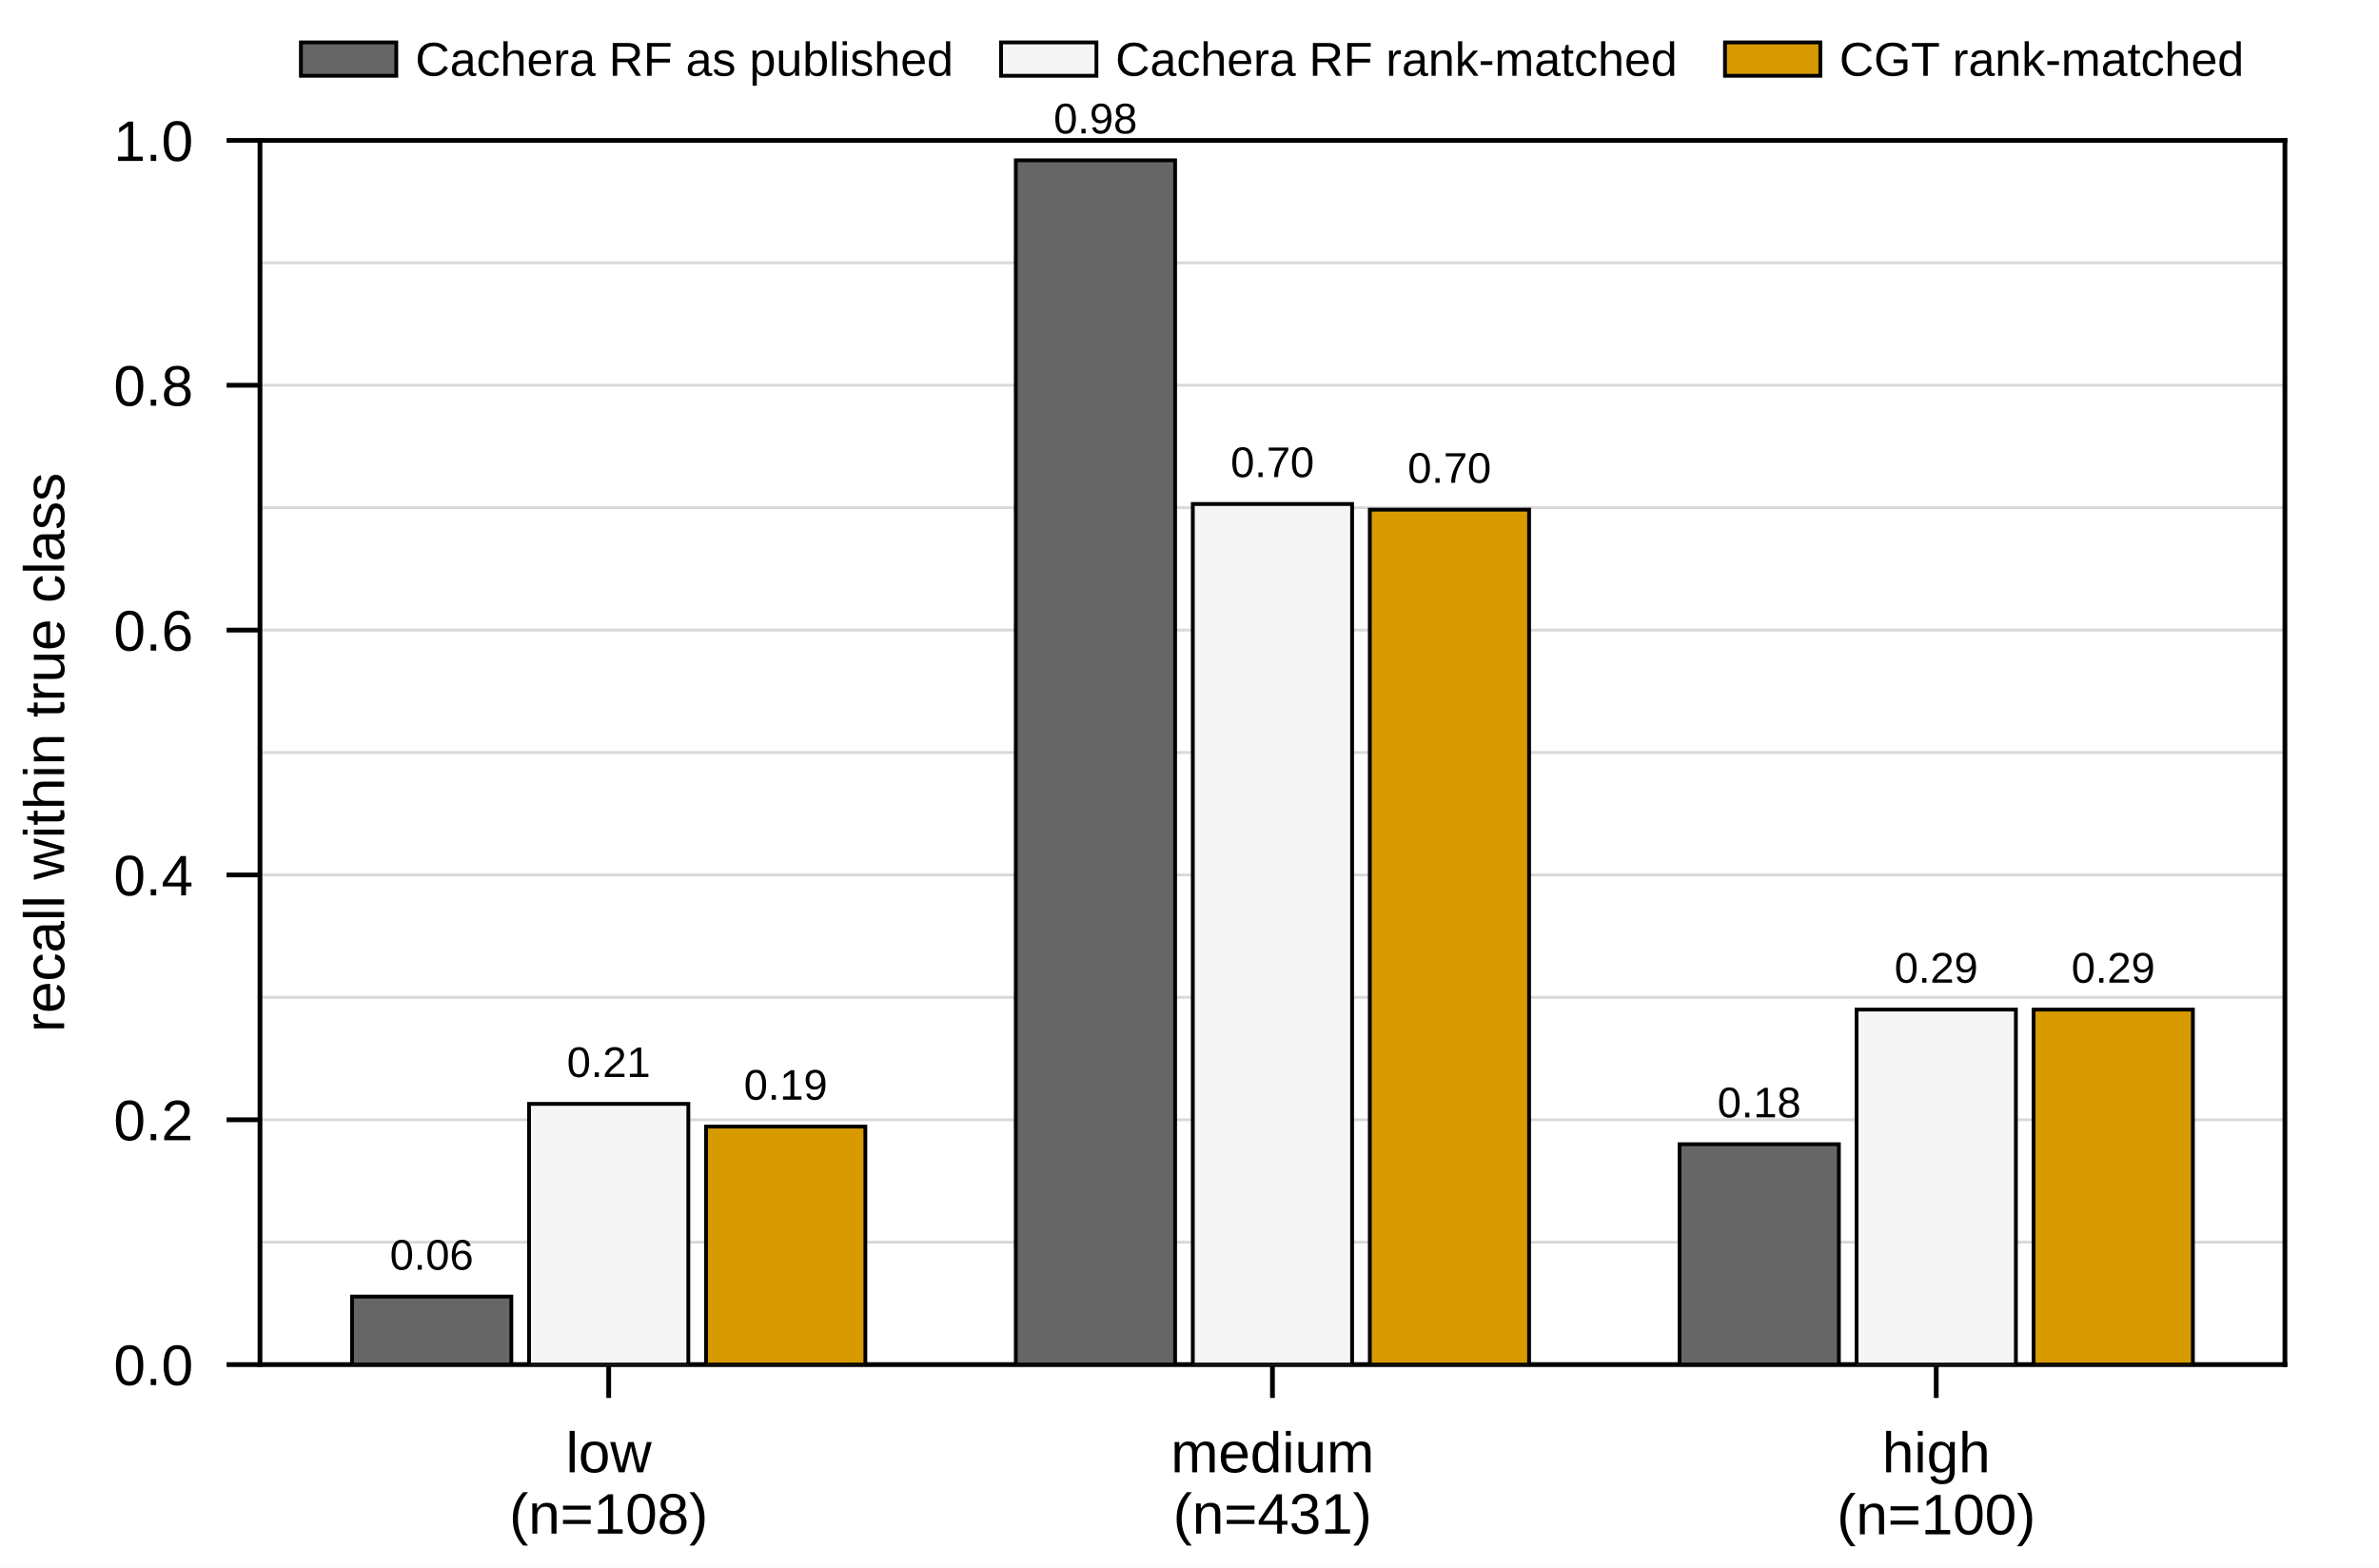
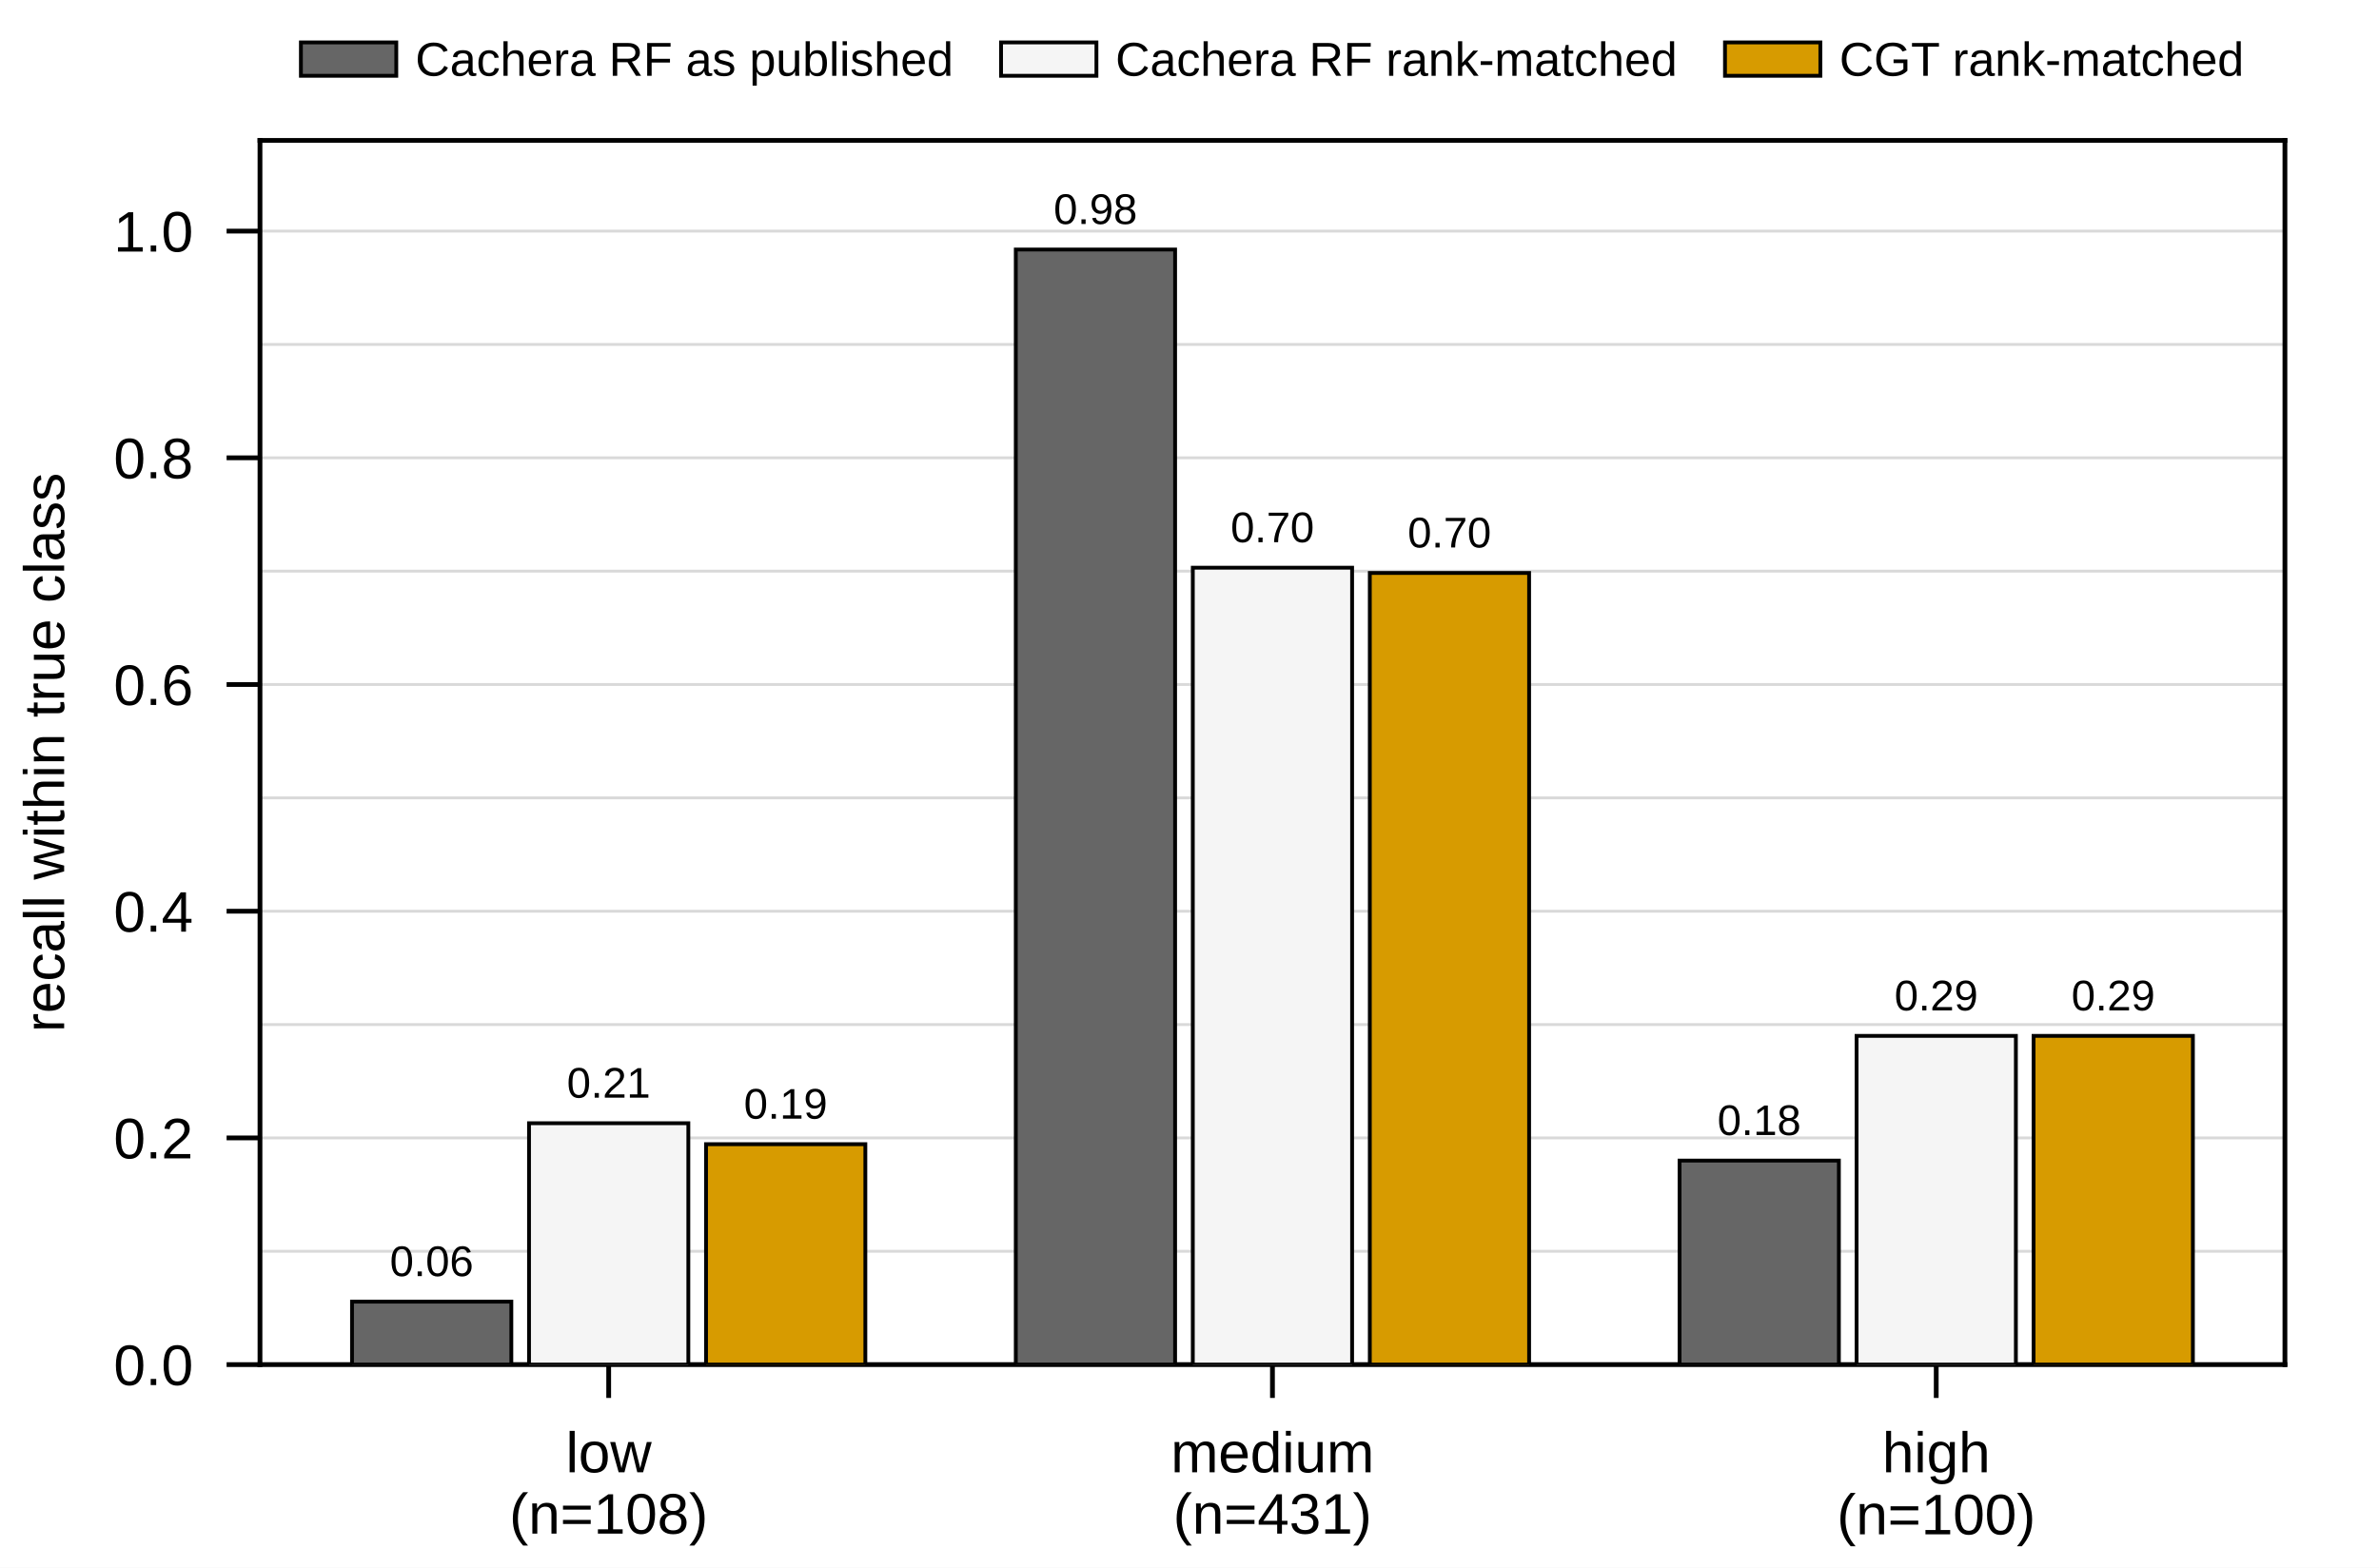
<svg xmlns="http://www.w3.org/2000/svg" xmlns:xlink="http://www.w3.org/1999/xlink" width="346.457" height="228.346" viewBox="0 0 346.457 228.346" version="1.1">
  <g transform="scale(1.388889)">
    <defs>
      <style type="text/css">*{stroke-linejoin: round; stroke-linecap: butt}</style>
    </defs>
    <g id="figure_1">
      <g id="patch_1">
        <path d="M 0 164.409  L 249.449 164.409  L 249.449 0  L 0 0  z " style="fill: #ffffff" />
      </g>
      <g id="axes_1">
        <g id="patch_2">
          <path d="M 27.26 143.105  L 239.585 143.105  L 239.585 14.726  L 27.26 14.726  z " style="fill: #ffffff" />
        </g>
        <g id="matplotlib.axis_1">
          <g id="xtick_1">
            <g id="line2d_1">
              <defs>
-                 <path id="m97b491c5b8" d="M 0 0  L 0 3.5  " style="stroke: #000000; stroke-width: 0.5" />
+                 <path id="mad106a16e6" d="M 0 0  L 0 3.5  " style="stroke: #000000; stroke-width: 0.5" />
              </defs>
              <g>
-                 <use xlink:href="#m97b491c5b8" x="63.823" y="143.105" style="stroke: #000000; stroke-width: 0.5" />
+                 <use xlink:href="#mad106a16e6" x="63.823" y="143.105" style="stroke: #000000; stroke-width: 0.5" />
              </g>
            </g>
            <g id="text_1">
              <text style="font-size: 6px; font-family: 'Arial', 'DejaVu Sans', sans-serif" transform="translate(59.32159 154.4001)">low</text>
              <text style="font-size: 6px; font-family: 'Arial', 'DejaVu Sans', sans-serif" transform="translate(53.39988 160.834)">(n=108)</text>
            </g>
          </g>
          <g id="xtick_2">
            <g id="line2d_2">
              <g>
-                 <use xlink:href="#m97b491c5b8" x="133.423" y="143.105" style="stroke: #000000; stroke-width: 0.5" />
+                 <use xlink:href="#mad106a16e6" x="133.423" y="143.105" style="stroke: #000000; stroke-width: 0.5" />
              </g>
            </g>
            <g id="text_2">
              <text style="font-size: 6px; font-family: 'Arial', 'DejaVu Sans', sans-serif" transform="translate(122.7534 154.4001)">medium</text>
              <text style="font-size: 6px; font-family: 'Arial', 'DejaVu Sans', sans-serif" transform="translate(122.9995 160.834)">(n=431)</text>
            </g>
          </g>
          <g id="xtick_3">
            <g id="line2d_3">
              <g>
-                 <use xlink:href="#m97b491c5b8" x="203.022" y="143.105" style="stroke: #000000; stroke-width: 0.5" />
+                 <use xlink:href="#mad106a16e6" x="203.022" y="143.105" style="stroke: #000000; stroke-width: 0.5" />
              </g>
            </g>
            <g id="text_3">
              <text style="font-size: 6px; font-family: 'Arial', 'DejaVu Sans', sans-serif" transform="translate(197.3508 154.4001)">high</text>
              <text style="font-size: 6px; font-family: 'Arial', 'DejaVu Sans', sans-serif" transform="translate(192.5991 160.9043)">(n=100)</text>
            </g>
          </g>
        </g>
        <g id="matplotlib.axis_2">
          <g id="ytick_1">
            <g id="line2d_4">
-               <path d="M 27.26 143.105  L 239.585 143.105  " clip-path="url(#pbea56af31f)" style="fill: none; stroke: #d9d9d9; stroke-width: 0.3; stroke-linecap: square" />
+               <path d="M 27.26 143.105  L 239.585 143.105  " clip-path="url(#p82147febc1)" style="fill: none; stroke: #d9d9d9; stroke-width: 0.3; stroke-linecap: square" />
            </g>
            <g id="line2d_5">
              <defs>
-                 <path id="me79cae3c39" d="M 0 0  L -3.5 0  " style="stroke: #000000; stroke-width: 0.5" />
+                 <path id="mf287817b4b" d="M 0 0  L -3.5 0  " style="stroke: #000000; stroke-width: 0.5" />
              </defs>
              <g>
-                 <use xlink:href="#me79cae3c39" x="27.26" y="143.105" style="stroke: #000000; stroke-width: 0.5" />
+                 <use xlink:href="#mf287817b4b" x="27.26" y="143.105" style="stroke: #000000; stroke-width: 0.5" />
              </g>
            </g>
            <g id="text_4">
              <text style="font-size: 6px; font-family: 'Arial', 'DejaVu Sans', sans-serif; text-anchor: end" x="20.26" y="145.253" transform="rotate(-0 20.26 145.2528)">0.0</text>
            </g>
          </g>
          <g id="ytick_2">
            <g id="line2d_6">
-               <path d="M 27.26 117.43  L 239.585 117.43  " clip-path="url(#pbea56af31f)" style="fill: none; stroke: #d9d9d9; stroke-width: 0.3; stroke-linecap: square" />
+               <path d="M 27.26 119.331  L 239.585 119.331  " clip-path="url(#p82147febc1)" style="fill: none; stroke: #d9d9d9; stroke-width: 0.3; stroke-linecap: square" />
            </g>
            <g id="line2d_7">
              <g>
-                 <use xlink:href="#me79cae3c39" x="27.26" y="117.43" style="stroke: #000000; stroke-width: 0.5" />
+                 <use xlink:href="#mf287817b4b" x="27.26" y="119.331" style="stroke: #000000; stroke-width: 0.5" />
              </g>
            </g>
            <g id="text_5">
-               <text style="font-size: 6px; font-family: 'Arial', 'DejaVu Sans', sans-serif; text-anchor: end" x="20.26" y="119.577" transform="rotate(-0 20.26 119.5769)">0.2</text>
+               <text style="font-size: 6px; font-family: 'Arial', 'DejaVu Sans', sans-serif; text-anchor: end" x="20.26" y="121.479" transform="rotate(-0 20.26 121.4788)">0.2</text>
            </g>
          </g>
          <g id="ytick_3">
            <g id="line2d_8">
-               <path d="M 27.26 91.754  L 239.585 91.754  " clip-path="url(#pbea56af31f)" style="fill: none; stroke: #d9d9d9; stroke-width: 0.3; stroke-linecap: square" />
+               <path d="M 27.26 95.557  L 239.585 95.557  " clip-path="url(#p82147febc1)" style="fill: none; stroke: #d9d9d9; stroke-width: 0.3; stroke-linecap: square" />
            </g>
            <g id="line2d_9">
              <g>
-                 <use xlink:href="#me79cae3c39" x="27.26" y="91.754" style="stroke: #000000; stroke-width: 0.5" />
+                 <use xlink:href="#mf287817b4b" x="27.26" y="95.557" style="stroke: #000000; stroke-width: 0.5" />
              </g>
            </g>
            <g id="text_6">
-               <text style="font-size: 6px; font-family: 'Arial', 'DejaVu Sans', sans-serif; text-anchor: end" x="20.26" y="93.901" transform="rotate(-0 20.26 93.90099)">0.4</text>
+               <text style="font-size: 6px; font-family: 'Arial', 'DejaVu Sans', sans-serif; text-anchor: end" x="20.26" y="97.705" transform="rotate(-0 20.26 97.70483)">0.4</text>
            </g>
          </g>
          <g id="ytick_4">
            <g id="line2d_10">
-               <path d="M 27.26 66.078  L 239.585 66.078  " clip-path="url(#pbea56af31f)" style="fill: none; stroke: #d9d9d9; stroke-width: 0.3; stroke-linecap: square" />
+               <path d="M 27.26 71.784  L 239.585 71.784  " clip-path="url(#p82147febc1)" style="fill: none; stroke: #d9d9d9; stroke-width: 0.3; stroke-linecap: square" />
            </g>
            <g id="line2d_11">
              <g>
-                 <use xlink:href="#me79cae3c39" x="27.26" y="66.078" style="stroke: #000000; stroke-width: 0.5" />
+                 <use xlink:href="#mf287817b4b" x="27.26" y="71.784" style="stroke: #000000; stroke-width: 0.5" />
              </g>
            </g>
            <g id="text_7">
-               <text style="font-size: 6px; font-family: 'Arial', 'DejaVu Sans', sans-serif; text-anchor: end" x="20.26" y="68.225" transform="rotate(-0 20.26 68.22509)">0.6</text>
+               <text style="font-size: 6px; font-family: 'Arial', 'DejaVu Sans', sans-serif; text-anchor: end" x="20.26" y="73.931" transform="rotate(-0 20.26 73.93085)">0.6</text>
            </g>
          </g>
          <g id="ytick_5">
            <g id="line2d_12">
-               <path d="M 27.26 40.402  L 239.585 40.402  " clip-path="url(#pbea56af31f)" style="fill: none; stroke: #d9d9d9; stroke-width: 0.3; stroke-linecap: square" />
+               <path d="M 27.26 48.01  L 239.585 48.01  " clip-path="url(#p82147febc1)" style="fill: none; stroke: #d9d9d9; stroke-width: 0.3; stroke-linecap: square" />
            </g>
            <g id="line2d_13">
              <g>
-                 <use xlink:href="#me79cae3c39" x="27.26" y="40.402" style="stroke: #000000; stroke-width: 0.5" />
+                 <use xlink:href="#mf287817b4b" x="27.26" y="48.01" style="stroke: #000000; stroke-width: 0.5" />
              </g>
            </g>
            <g id="text_8">
-               <text style="font-size: 6px; font-family: 'Arial', 'DejaVu Sans', sans-serif; text-anchor: end" x="20.26" y="42.549" transform="rotate(-0 20.26 42.5492)">0.8</text>
+               <text style="font-size: 6px; font-family: 'Arial', 'DejaVu Sans', sans-serif; text-anchor: end" x="20.26" y="50.157" transform="rotate(-0 20.26 50.15687)">0.8</text>
            </g>
          </g>
          <g id="ytick_6">
            <g id="line2d_14">
-               <path d="M 27.26 14.726  L 239.585 14.726  " clip-path="url(#pbea56af31f)" style="fill: none; stroke: #d9d9d9; stroke-width: 0.3; stroke-linecap: square" />
+               <path d="M 27.26 24.236  L 239.585 24.236  " clip-path="url(#p82147febc1)" style="fill: none; stroke: #d9d9d9; stroke-width: 0.3; stroke-linecap: square" />
            </g>
            <g id="line2d_15">
              <g>
-                 <use xlink:href="#me79cae3c39" x="27.26" y="14.726" style="stroke: #000000; stroke-width: 0.5" />
+                 <use xlink:href="#mf287817b4b" x="27.26" y="24.236" style="stroke: #000000; stroke-width: 0.5" />
              </g>
            </g>
            <g id="text_9">
-               <text style="font-size: 6px; font-family: 'Arial', 'DejaVu Sans', sans-serif; text-anchor: end" x="20.26" y="16.873" transform="rotate(-0 20.26 16.8733)">1.0</text>
+               <text style="font-size: 6px; font-family: 'Arial', 'DejaVu Sans', sans-serif; text-anchor: end" x="20.26" y="26.383" transform="rotate(-0 20.26 26.38289)">1.0</text>
            </g>
          </g>
          <g id="ytick_7">
            <g id="line2d_16">
-               <path d="M 27.26 130.267  L 239.585 130.267  " clip-path="url(#pbea56af31f)" style="fill: none; stroke: #d9d9d9; stroke-width: 0.3; stroke-linecap: square" />
+               <path d="M 27.26 131.218  L 239.585 131.218  " clip-path="url(#p82147febc1)" style="fill: none; stroke: #d9d9d9; stroke-width: 0.3; stroke-linecap: square" />
            </g>
            <g id="line2d_17" />
          </g>
          <g id="ytick_8">
            <g id="line2d_18">
-               <path d="M 27.26 104.592  L 239.585 104.592  " clip-path="url(#pbea56af31f)" style="fill: none; stroke: #d9d9d9; stroke-width: 0.3; stroke-linecap: square" />
+               <path d="M 27.26 107.444  L 239.585 107.444  " clip-path="url(#p82147febc1)" style="fill: none; stroke: #d9d9d9; stroke-width: 0.3; stroke-linecap: square" />
            </g>
            <g id="line2d_19" />
          </g>
          <g id="ytick_9">
            <g id="line2d_20">
-               <path d="M 27.26 78.916  L 239.585 78.916  " clip-path="url(#pbea56af31f)" style="fill: none; stroke: #d9d9d9; stroke-width: 0.3; stroke-linecap: square" />
+               <path d="M 27.26 83.67  L 239.585 83.67  " clip-path="url(#p82147febc1)" style="fill: none; stroke: #d9d9d9; stroke-width: 0.3; stroke-linecap: square" />
            </g>
            <g id="line2d_21" />
          </g>
          <g id="ytick_10">
            <g id="line2d_22">
-               <path d="M 27.26 53.24  L 239.585 53.24  " clip-path="url(#pbea56af31f)" style="fill: none; stroke: #d9d9d9; stroke-width: 0.3; stroke-linecap: square" />
+               <path d="M 27.26 59.897  L 239.585 59.897  " clip-path="url(#p82147febc1)" style="fill: none; stroke: #d9d9d9; stroke-width: 0.3; stroke-linecap: square" />
            </g>
            <g id="line2d_23" />
          </g>
          <g id="ytick_11">
            <g id="line2d_24">
-               <path d="M 27.26 27.564  L 239.585 27.564  " clip-path="url(#pbea56af31f)" style="fill: none; stroke: #d9d9d9; stroke-width: 0.3; stroke-linecap: square" />
+               <path d="M 27.26 36.123  L 239.585 36.123  " clip-path="url(#p82147febc1)" style="fill: none; stroke: #d9d9d9; stroke-width: 0.3; stroke-linecap: square" />
            </g>
            <g id="line2d_25" />
          </g>
          <g id="text_10">
            <text style="font-size: 6px; font-family: 'Arial', 'DejaVu Sans', sans-serif; text-anchor: middle" x="6.728" y="78.916" transform="rotate(-90 6.7275 78.9157)">recall within true class</text>
          </g>
        </g>
        <g id="patch_3">
          <path d="M 27.26 143.105  L 27.26 14.726  " style="fill: none; stroke: #000000; stroke-width: 0.5; stroke-linejoin: miter; stroke-linecap: square" />
        </g>
        <g id="patch_4">
          <path d="M 239.585 143.105  L 239.585 14.726  " style="fill: none; stroke: #000000; stroke-width: 0.5; stroke-linejoin: miter; stroke-linecap: square" />
        </g>
        <g id="patch_5">
          <path d="M 27.26 143.105  L 239.585 143.105  " style="fill: none; stroke: #000000; stroke-width: 0.5; stroke-linejoin: miter; stroke-linecap: square" />
        </g>
        <g id="patch_6">
          <path d="M 27.26 14.726  L 239.585 14.726  " style="fill: none; stroke: #000000; stroke-width: 0.5; stroke-linejoin: miter; stroke-linecap: square" />
        </g>
        <g id="patch_7">
-           <path d="M 36.911 143.105  L 53.615 143.105  L 53.615 135.973  L 36.911 135.973  z " clip-path="url(#pbea56af31f)" style="fill: #666666; stroke: #000000; stroke-width: 0.4; stroke-linejoin: miter" />
+           <path d="M 36.911 143.105  L 53.615 143.105  L 53.615 136.502  L 36.911 136.502  z " clip-path="url(#p82147febc1)" style="fill: #666666; stroke: #000000; stroke-width: 0.4; stroke-linejoin: miter" />
        </g>
        <g id="patch_8">
-           <path d="M 106.511 143.105  L 123.215 143.105  L 123.215 16.811  L 106.511 16.811  z " clip-path="url(#pbea56af31f)" style="fill: #666666; stroke: #000000; stroke-width: 0.4; stroke-linejoin: miter" />
+           <path d="M 106.511 143.105  L 123.215 143.105  L 123.215 26.166  L 106.511 26.166  z " clip-path="url(#p82147febc1)" style="fill: #666666; stroke: #000000; stroke-width: 0.4; stroke-linejoin: miter" />
        </g>
        <g id="patch_9">
-           <path d="M 176.11 143.105  L 192.814 143.105  L 192.814 119.997  L 176.11 119.997  z " clip-path="url(#pbea56af31f)" style="fill: #666666; stroke: #000000; stroke-width: 0.4; stroke-linejoin: miter" />
+           <path d="M 176.11 143.105  L 192.814 143.105  L 192.814 121.709  L 176.11 121.709  z " clip-path="url(#p82147febc1)" style="fill: #666666; stroke: #000000; stroke-width: 0.4; stroke-linejoin: miter" />
        </g>
        <g id="text_11">
-           <text style="font-size: 4.5px; font-family: 'Arial', 'DejaVu Sans', sans-serif; text-anchor: middle" x="45.263" y="133.153" transform="rotate(-0 45.2631 133.1532)">0.06</text>
+           <text style="font-size: 4.5px; font-family: 'Arial', 'DejaVu Sans', sans-serif; text-anchor: middle" x="45.263" y="133.824" transform="rotate(-0 45.2631 133.8241)">0.06</text>
        </g>
        <g id="text_12">
-           <text style="font-size: 4.5px; font-family: 'Arial', 'DejaVu Sans', sans-serif; text-anchor: middle" x="114.863" y="13.991" transform="rotate(-0 114.8627 13.99094)">0.98</text>
+           <text style="font-size: 4.5px; font-family: 'Arial', 'DejaVu Sans', sans-serif; text-anchor: middle" x="114.863" y="23.489" transform="rotate(-0 114.8627 23.48872)">0.98</text>
        </g>
        <g id="text_13">
-           <text style="font-size: 4.5px; font-family: 'Arial', 'DejaVu Sans', sans-serif; text-anchor: middle" x="184.462" y="117.177" transform="rotate(-0 184.4623 117.1771)">0.18</text>
+           <text style="font-size: 4.5px; font-family: 'Arial', 'DejaVu Sans', sans-serif; text-anchor: middle" x="184.462" y="119.031" transform="rotate(-0 184.4623 119.0314)">0.18</text>
        </g>
        <g id="patch_10">
-           <path d="M 55.471 143.105  L 72.175 143.105  L 72.175 115.765  L 55.471 115.765  z " clip-path="url(#pbea56af31f)" style="fill: #f5f5f5; stroke: #000000; stroke-width: 0.4; stroke-linejoin: miter" />
+           <path d="M 55.471 143.105  L 72.175 143.105  L 72.175 117.791  L 55.471 117.791  z " clip-path="url(#p82147febc1)" style="fill: #f5f5f5; stroke: #000000; stroke-width: 0.4; stroke-linejoin: miter" />
        </g>
        <g id="patch_11">
-           <path d="M 125.071 143.105  L 141.775 143.105  L 141.775 52.853  L 125.071 52.853  z " clip-path="url(#pbea56af31f)" style="fill: #f5f5f5; stroke: #000000; stroke-width: 0.4; stroke-linejoin: miter" />
+           <path d="M 125.071 143.105  L 141.775 143.105  L 141.775 59.538  L 125.071 59.538  z " clip-path="url(#p82147febc1)" style="fill: #f5f5f5; stroke: #000000; stroke-width: 0.4; stroke-linejoin: miter" />
        </g>
        <g id="patch_12">
-           <path d="M 194.67 143.105  L 211.374 143.105  L 211.374 105.875  L 194.67 105.875  z " clip-path="url(#pbea56af31f)" style="fill: #f5f5f5; stroke: #000000; stroke-width: 0.4; stroke-linejoin: miter" />
+           <path d="M 194.67 143.105  L 211.374 143.105  L 211.374 108.633  L 194.67 108.633  z " clip-path="url(#p82147febc1)" style="fill: #f5f5f5; stroke: #000000; stroke-width: 0.4; stroke-linejoin: miter" />
        </g>
        <g id="text_14">
-           <text style="font-size: 4.5px; font-family: 'Arial', 'DejaVu Sans', sans-serif; text-anchor: middle" x="63.823" y="112.945" transform="rotate(-0 63.823 112.9453)">0.21</text>
+           <text style="font-size: 4.5px; font-family: 'Arial', 'DejaVu Sans', sans-serif; text-anchor: middle" x="63.823" y="115.113" transform="rotate(-0 63.823 115.1131)">0.21</text>
        </g>
        <g id="text_15">
-           <text style="font-size: 4.5px; font-family: 'Arial', 'DejaVu Sans', sans-serif; text-anchor: middle" x="133.423" y="50.033" transform="rotate(-0 133.4226 50.03251)">0.70</text>
+           <text style="font-size: 4.5px; font-family: 'Arial', 'DejaVu Sans', sans-serif; text-anchor: middle" x="133.423" y="56.861" transform="rotate(-0 133.4226 56.86055)">0.70</text>
        </g>
        <g id="text_16">
-           <text style="font-size: 4.5px; font-family: 'Arial', 'DejaVu Sans', sans-serif; text-anchor: middle" x="203.022" y="103.055" transform="rotate(-0 203.0222 103.0553)">0.29</text>
+           <text style="font-size: 4.5px; font-family: 'Arial', 'DejaVu Sans', sans-serif; text-anchor: middle" x="203.022" y="105.956" transform="rotate(-0 203.0222 105.9558)">0.29</text>
        </g>
        <g id="patch_13">
-           <path d="M 74.031 143.105  L 90.735 143.105  L 90.735 118.143  L 74.031 118.143  z " clip-path="url(#pbea56af31f)" style="fill: #d79b00; stroke: #000000; stroke-width: 0.4; stroke-linejoin: miter" />
+           <path d="M 74.031 143.105  L 90.735 143.105  L 90.735 119.992  L 74.031 119.992  z " clip-path="url(#p82147febc1)" style="fill: #d79b00; stroke: #000000; stroke-width: 0.4; stroke-linejoin: miter" />
        </g>
        <g id="patch_14">
-           <path d="M 143.631 143.105  L 160.334 143.105  L 160.334 53.448  L 143.631 53.448  z " clip-path="url(#pbea56af31f)" style="fill: #d79b00; stroke: #000000; stroke-width: 0.4; stroke-linejoin: miter" />
+           <path d="M 143.631 143.105  L 160.334 143.105  L 160.334 60.09  L 143.631 60.09  z " clip-path="url(#p82147febc1)" style="fill: #d79b00; stroke: #000000; stroke-width: 0.4; stroke-linejoin: miter" />
        </g>
        <g id="patch_15">
-           <path d="M 213.23 143.105  L 229.934 143.105  L 229.934 105.875  L 213.23 105.875  z " clip-path="url(#pbea56af31f)" style="fill: #d79b00; stroke: #000000; stroke-width: 0.4; stroke-linejoin: miter" />
+           <path d="M 213.23 143.105  L 229.934 143.105  L 229.934 108.633  L 213.23 108.633  z " clip-path="url(#p82147febc1)" style="fill: #d79b00; stroke: #000000; stroke-width: 0.4; stroke-linejoin: miter" />
        </g>
        <g id="text_17">
-           <text style="font-size: 4.5px; font-family: 'Arial', 'DejaVu Sans', sans-serif; text-anchor: middle" x="82.383" y="115.323" transform="rotate(-0 82.3829 115.3227)">0.19</text>
+           <text style="font-size: 4.5px; font-family: 'Arial', 'DejaVu Sans', sans-serif; text-anchor: middle" x="82.383" y="117.314" transform="rotate(-0 82.3829 117.3144)">0.19</text>
        </g>
        <g id="text_18">
-           <text style="font-size: 4.5px; font-family: 'Arial', 'DejaVu Sans', sans-serif; text-anchor: middle" x="151.983" y="50.628" transform="rotate(-0 151.9825 50.62824)">0.70</text>
+           <text style="font-size: 4.5px; font-family: 'Arial', 'DejaVu Sans', sans-serif; text-anchor: middle" x="151.983" y="57.412" transform="rotate(-0 151.9825 57.41215)">0.70</text>
        </g>
        <g id="text_19">
-           <text style="font-size: 4.5px; font-family: 'Arial', 'DejaVu Sans', sans-serif; text-anchor: middle" x="221.582" y="103.055" transform="rotate(-0 221.5821 103.0553)">0.29</text>
+           <text style="font-size: 4.5px; font-family: 'Arial', 'DejaVu Sans', sans-serif; text-anchor: middle" x="221.582" y="105.956" transform="rotate(-0 221.5821 105.9558)">0.29</text>
        </g>
        <g id="legend_1">
          <g id="patch_16">
            <path d="M 31.551 7.948  L 41.551 7.948  L 41.551 4.448  L 31.551 4.448  z " style="fill: #666666; stroke: #000000; stroke-width: 0.4; stroke-linejoin: miter" />
          </g>
          <g id="text_20">
            <text style="font-size: 5px; font-family: 'Arial', 'DejaVu Sans', sans-serif; text-anchor: start" x="43.551" y="7.948" transform="rotate(-0 43.55074 7.948408)">Cachera RF as published</text>
          </g>
          <g id="patch_17">
            <path d="M 104.966 7.948  L 114.966 7.948  L 114.966 4.448  L 104.966 4.448  z " style="fill: #f5f5f5; stroke: #000000; stroke-width: 0.4; stroke-linejoin: miter" />
          </g>
          <g id="text_21">
            <text style="font-size: 5px; font-family: 'Arial', 'DejaVu Sans', sans-serif; text-anchor: start" x="116.966" y="7.948" transform="rotate(-0 116.9656 7.948408)">Cachera RF rank-matched</text>
          </g>
          <g id="patch_18">
            <path d="M 180.873 7.948  L 190.873 7.948  L 190.873 4.448  L 180.873 4.448  z " style="fill: #d79b00; stroke: #000000; stroke-width: 0.4; stroke-linejoin: miter" />
          </g>
          <g id="text_22">
            <text style="font-size: 5px; font-family: 'Arial', 'DejaVu Sans', sans-serif; text-anchor: start" x="192.873" y="7.948" transform="rotate(-0 192.8726 7.948408)">CGT rank-matched</text>
          </g>
        </g>
      </g>
    </g>
    <defs>
-       <clipPath id="pbea56af31f">
+       <clipPath id="p82147febc1">
        <rect x="27.26" y="14.726" width="212.325" height="128.379" />
      </clipPath>
    </defs>
  </g>
</svg>
